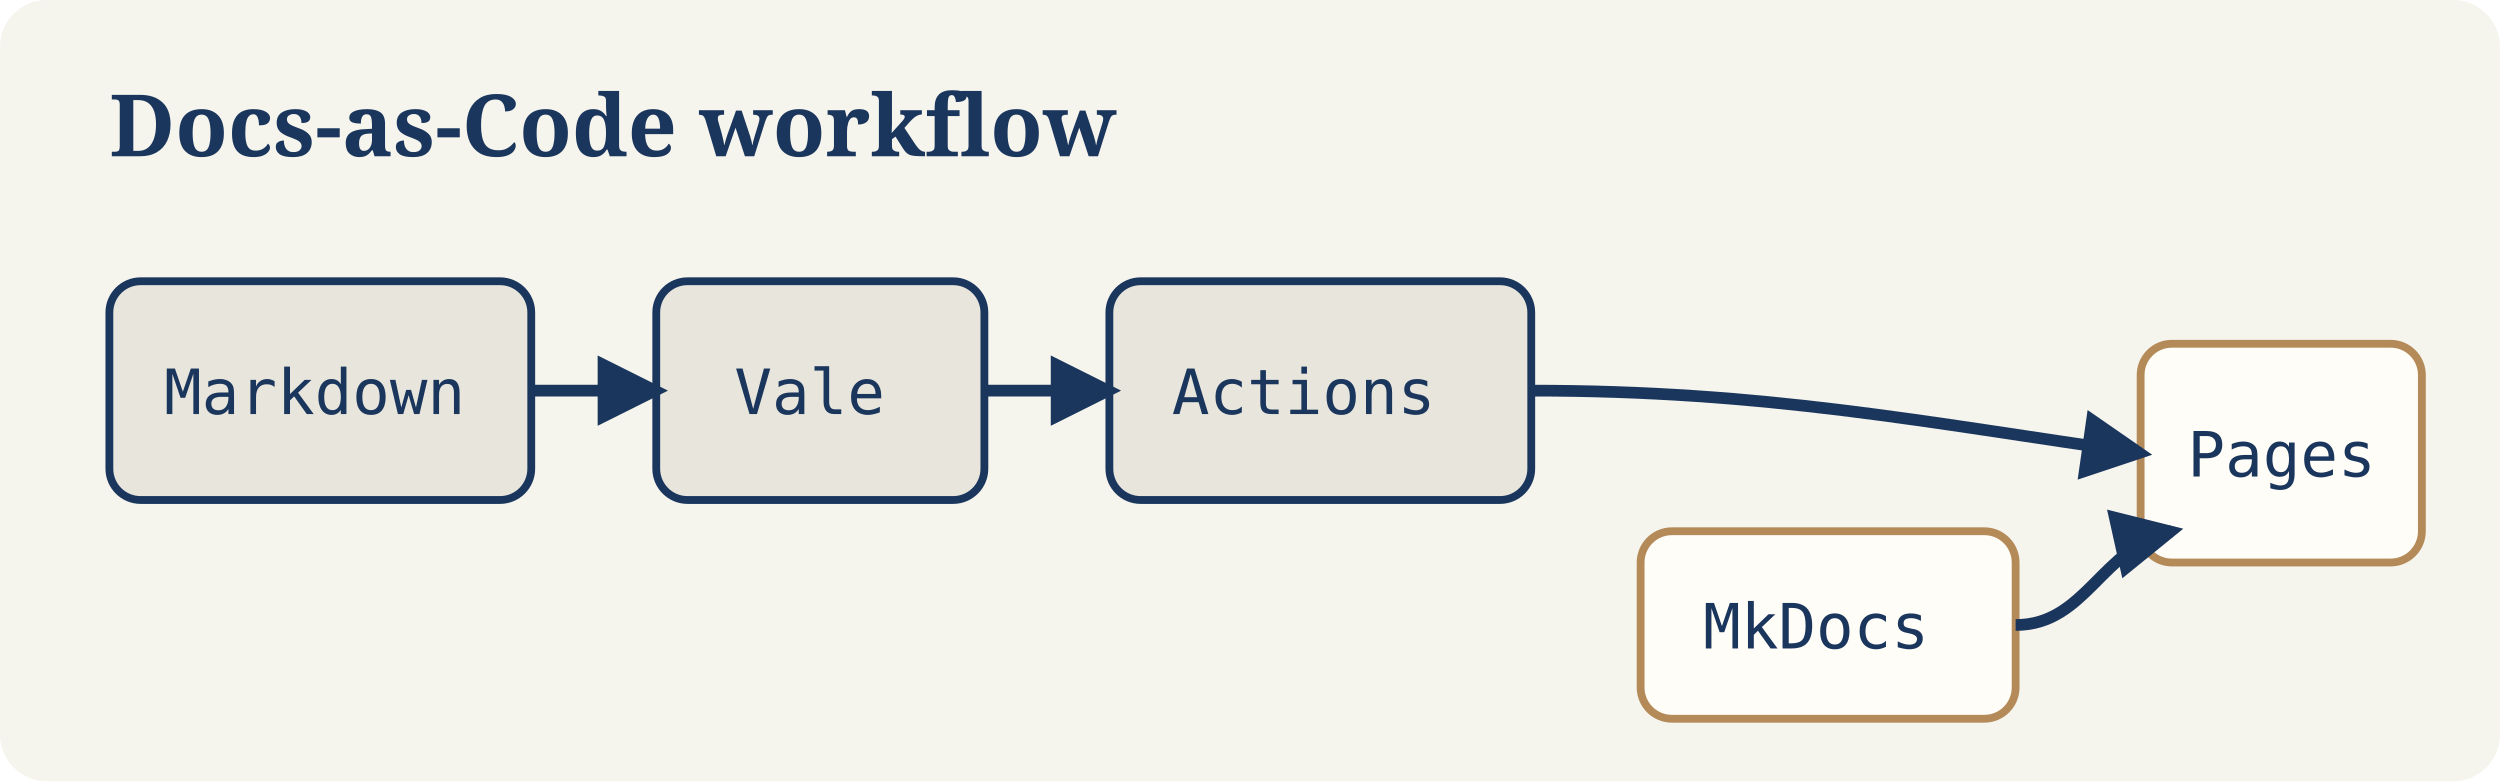
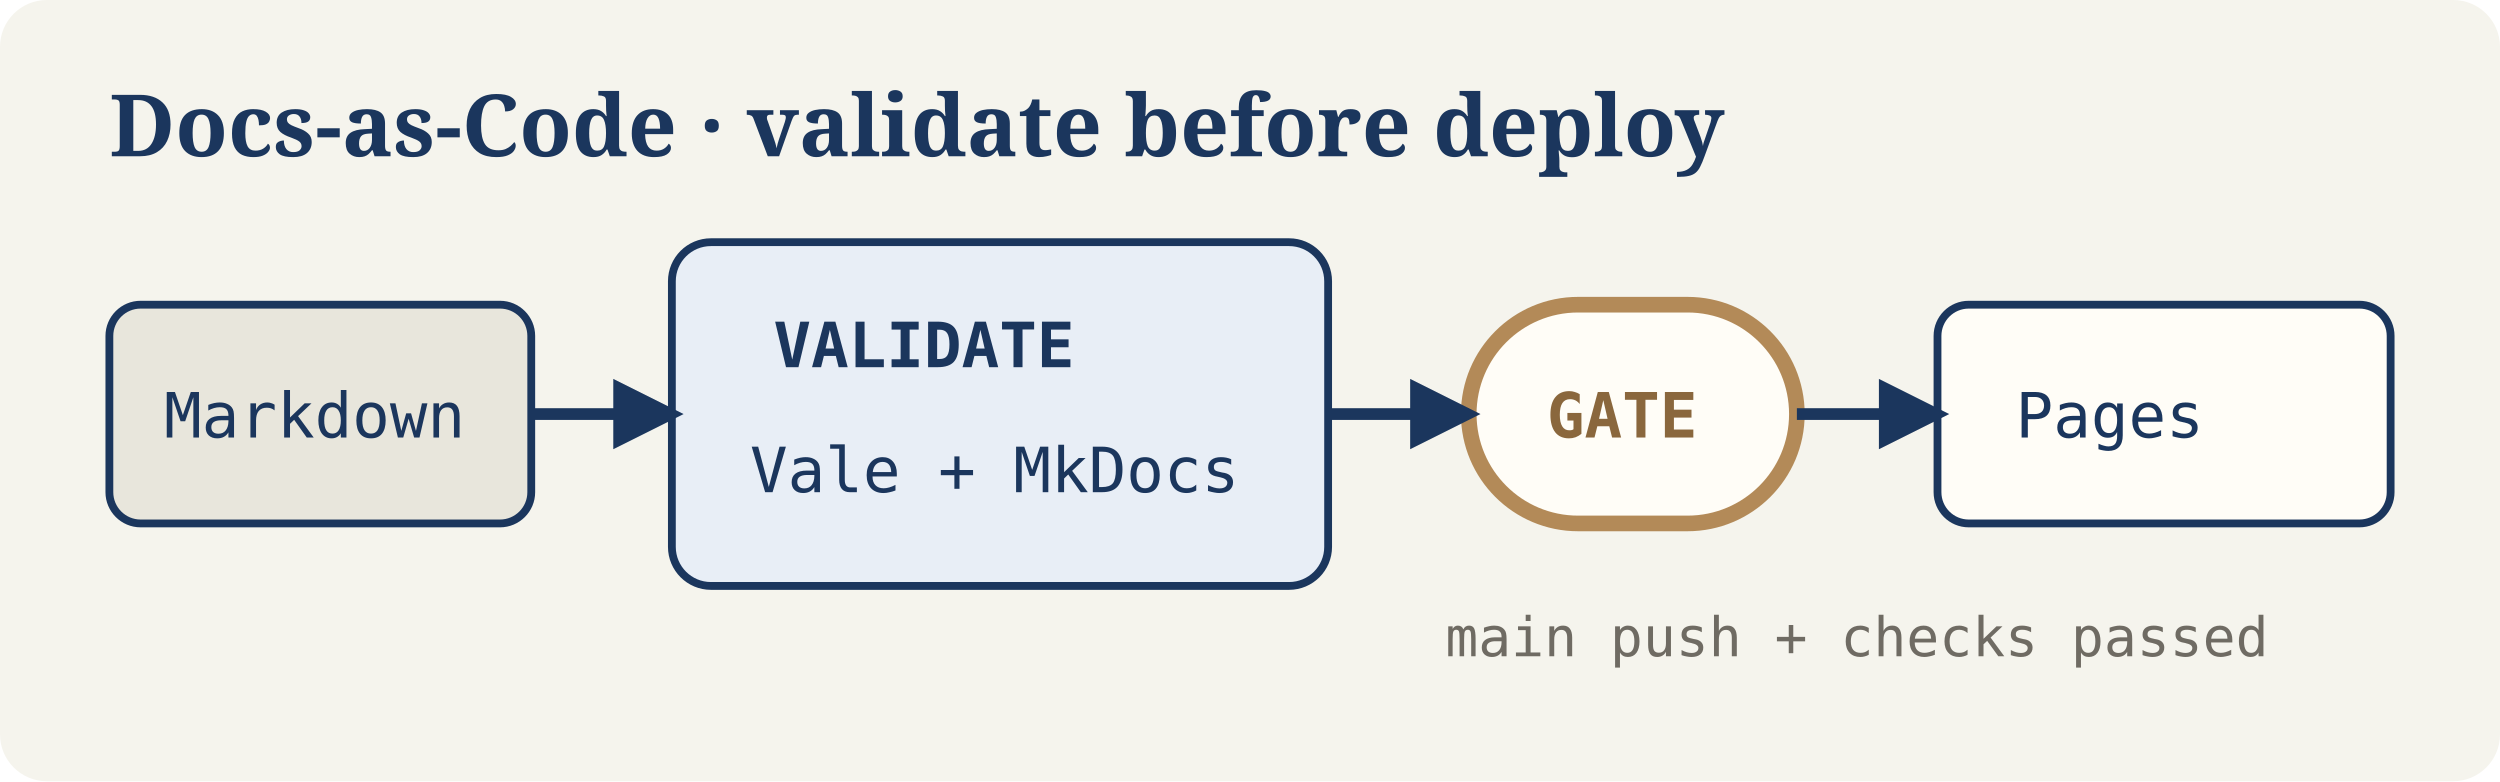
<svg xmlns="http://www.w3.org/2000/svg" width="320" height="100" viewBox="0 0 320 100" role="img" aria-labelledby="title desc">
  <rect width="320" height="100" rx="6" fill="#f5f4ed" />
-   <text x="14" y="20" fill="#1b365d" font-family="Georgia, serif" font-size="11" font-weight="600">Docs-as-Code workflow</text>
+   <text x="14" y="20" fill="#1b365d" font-family="Georgia, serif" font-size="11" font-weight="600">Docs-as-Code · validate before deploy</text>
  <g font-family="Consolas, monospace" font-size="8" fill="#1b365d">
-     <rect x="14" y="36" width="54" height="28" rx="4" fill="#e8e6dc" stroke="#1b365d" />
-     <text x="21" y="53">Markdown</text>
-     <rect x="84" y="36" width="42" height="28" rx="4" fill="#e8e6dc" stroke="#1b365d" />
-     <text x="94" y="53">Vale</text>
-     <rect x="142" y="36" width="54" height="28" rx="4" fill="#e8e6dc" stroke="#1b365d" />
-     <text x="150" y="53">Actions</text>
-     <rect x="210" y="68" width="48" height="24" rx="4" fill="#fffdf7" stroke="#b38a58" />
-     <text x="218" y="83">MkDocs</text>
-     <rect x="274" y="44" width="36" height="28" rx="4" fill="#fffdf7" stroke="#b38a58" />
-     <text x="280" y="61">Pages</text>
+     <rect x="14" y="39" width="54" height="28" rx="4" fill="#e8e6dc" stroke="#1b365d" />
+     <text x="21" y="56">Markdown</text>
+     <rect x="86" y="31" width="84" height="44" rx="5" fill="#e8eef6" stroke="#1b365d" />
+     <text x="99" y="47" font-weight="600">VALIDATE</text>
+     <text x="96" y="63">Vale + MkDocs</text>
+     <rect x="188" y="39" width="42" height="28" rx="14" fill="#fffdf7" stroke="#b38a58" stroke-width="2" />
+     <text x="198" y="56" fill="#8a673d" font-weight="600">GATE</text>
+     <rect x="248" y="39" width="58" height="28" rx="4" fill="#fffdf7" stroke="#1b365d" />
+     <text x="258" y="56">Pages</text>
  </g>
  <g stroke="#1b365d" stroke-width="1.5" fill="none" marker-end="url(#arrow)">
-     <path d="M68 50 H84" />
-     <path d="M126 50 H142" />
-     <path d="M196 50 C226 50 246 54 274 58" />
-     <path d="M258 80 C267 80 269 70 278 68" />
+     <path d="M68 53 H86" />
+     <path d="M170 53 H188" />
+     <path d="M230 53 H248" />
  </g>
+   <text x="185" y="84" fill="#6f6b63" font-family="Consolas, monospace" font-size="7">main push + checks passed</text>
  <defs>
    <marker id="arrow" markerWidth="6" markerHeight="6" refX="5" refY="3" orient="auto">
      <path d="M0 0 L6 3 L0 6 Z" fill="#1b365d" />
    </marker>
  </defs>
</svg>
